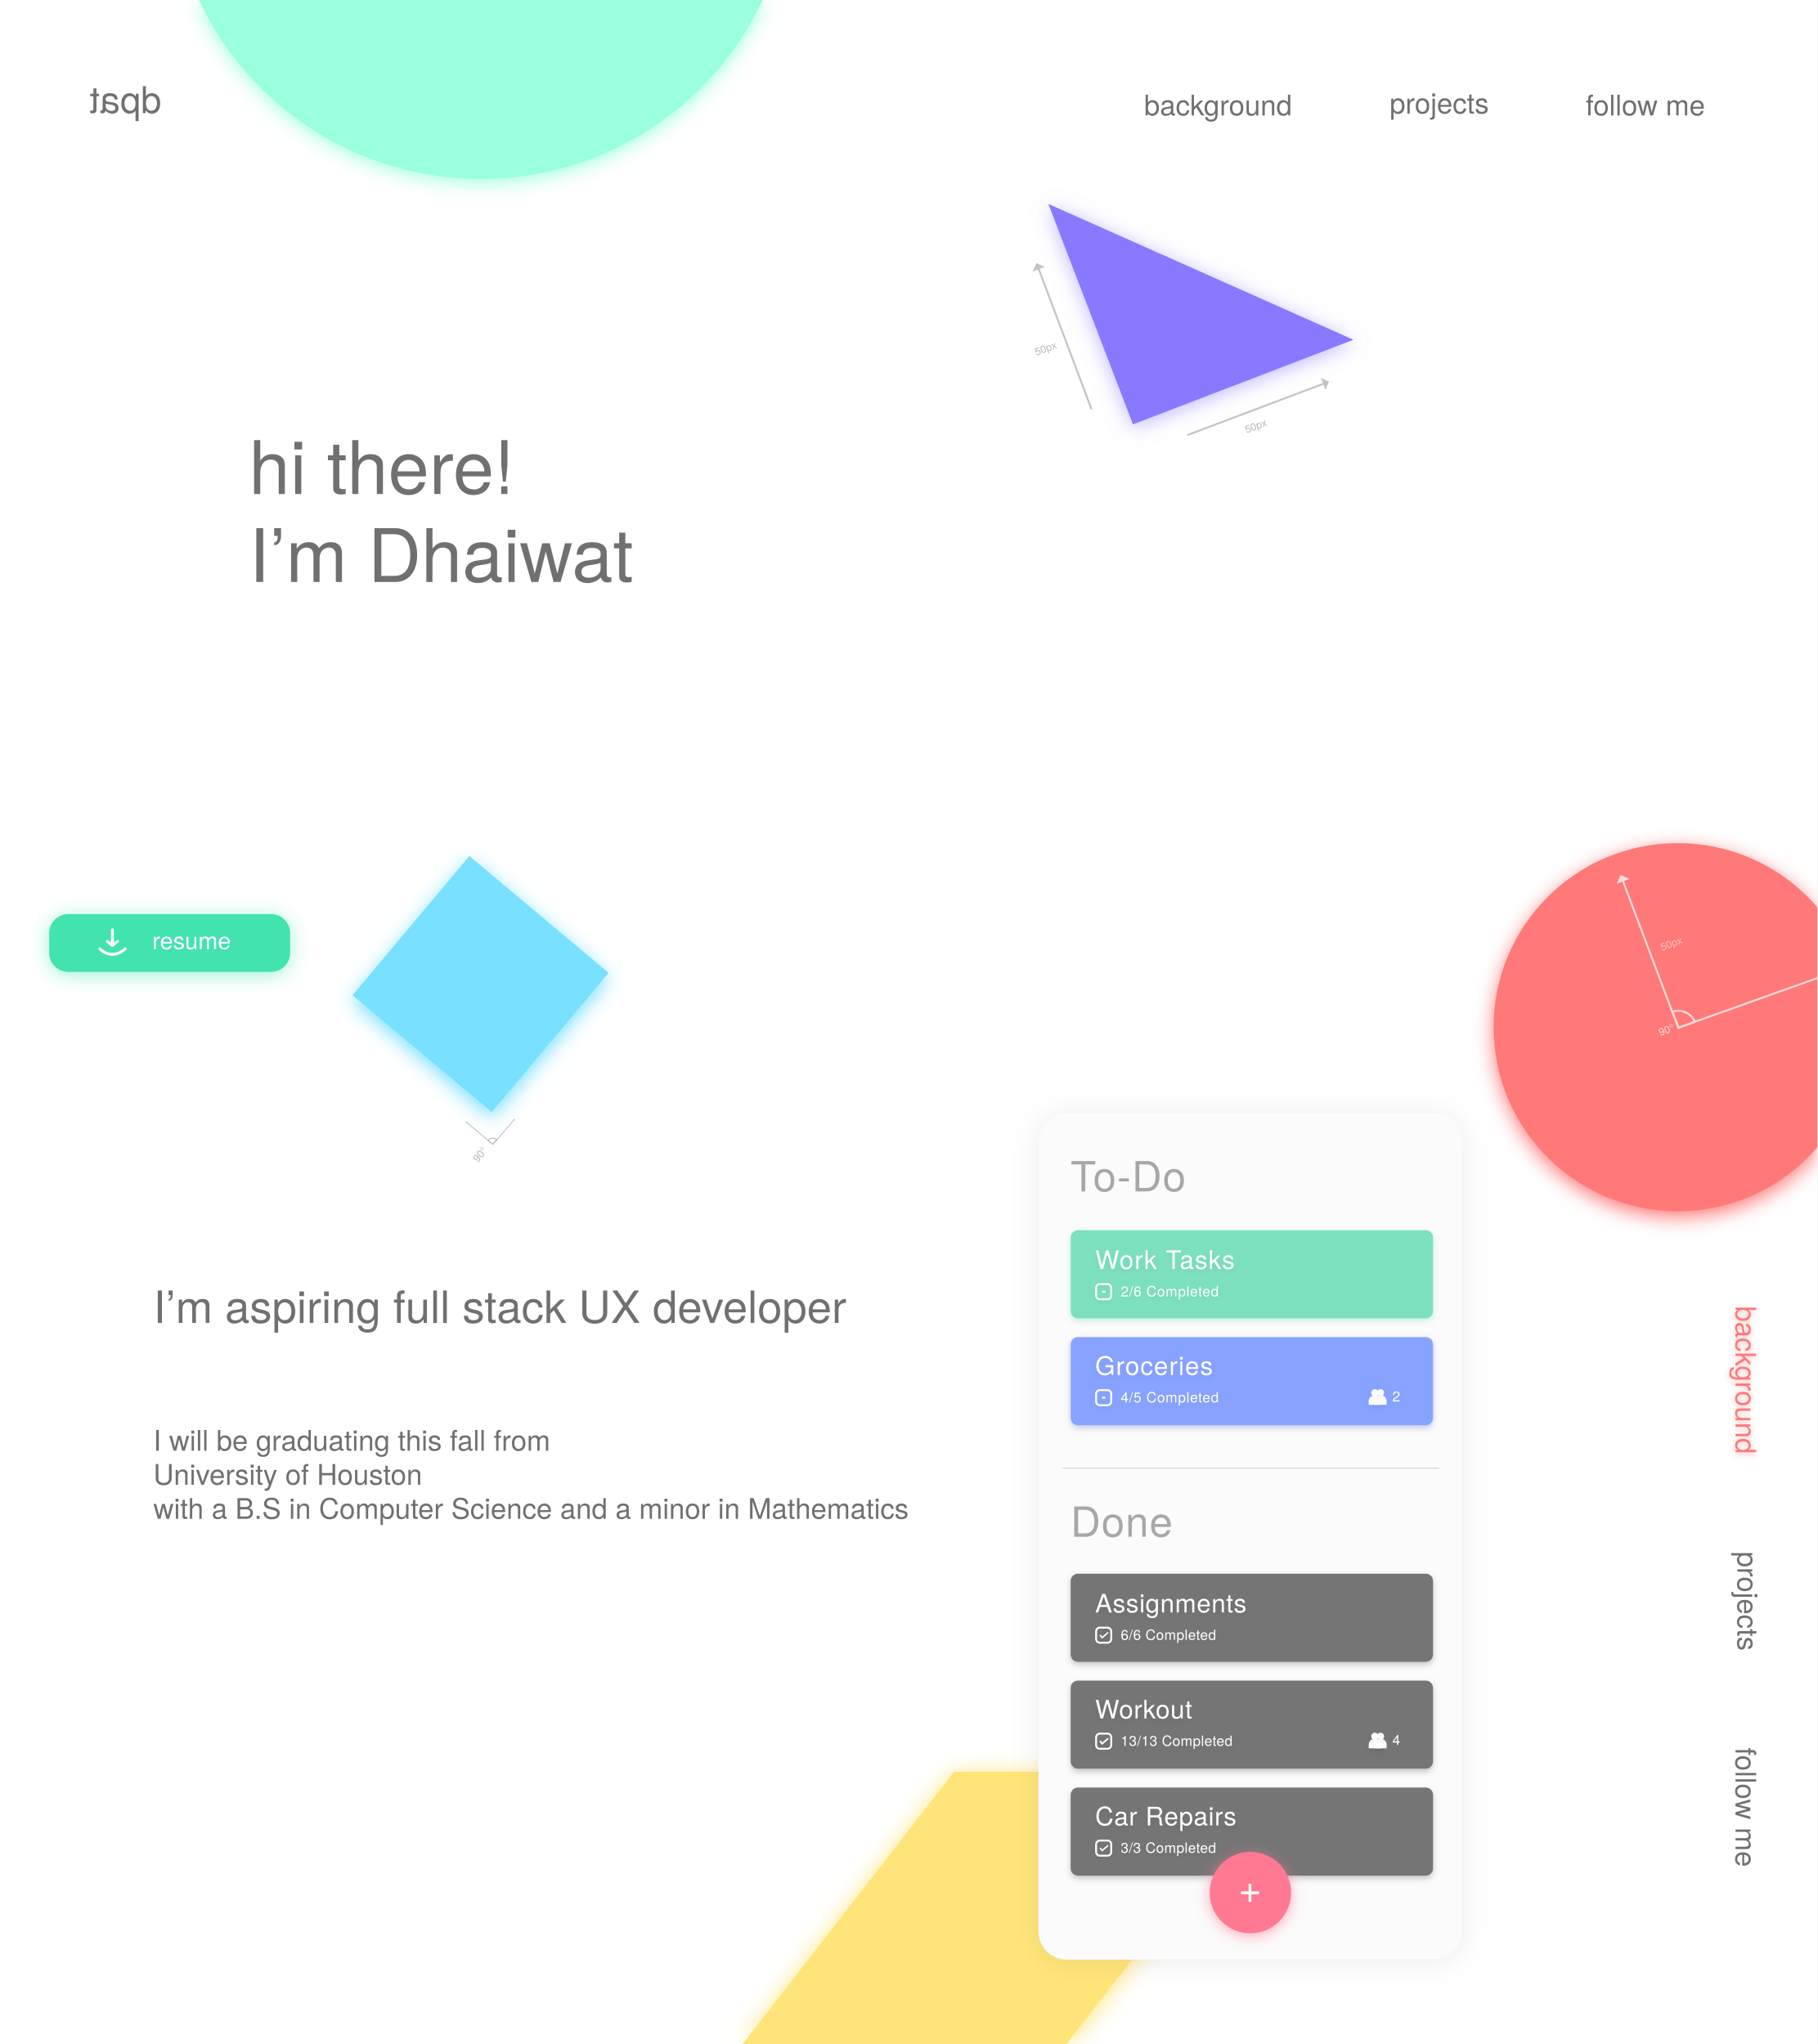
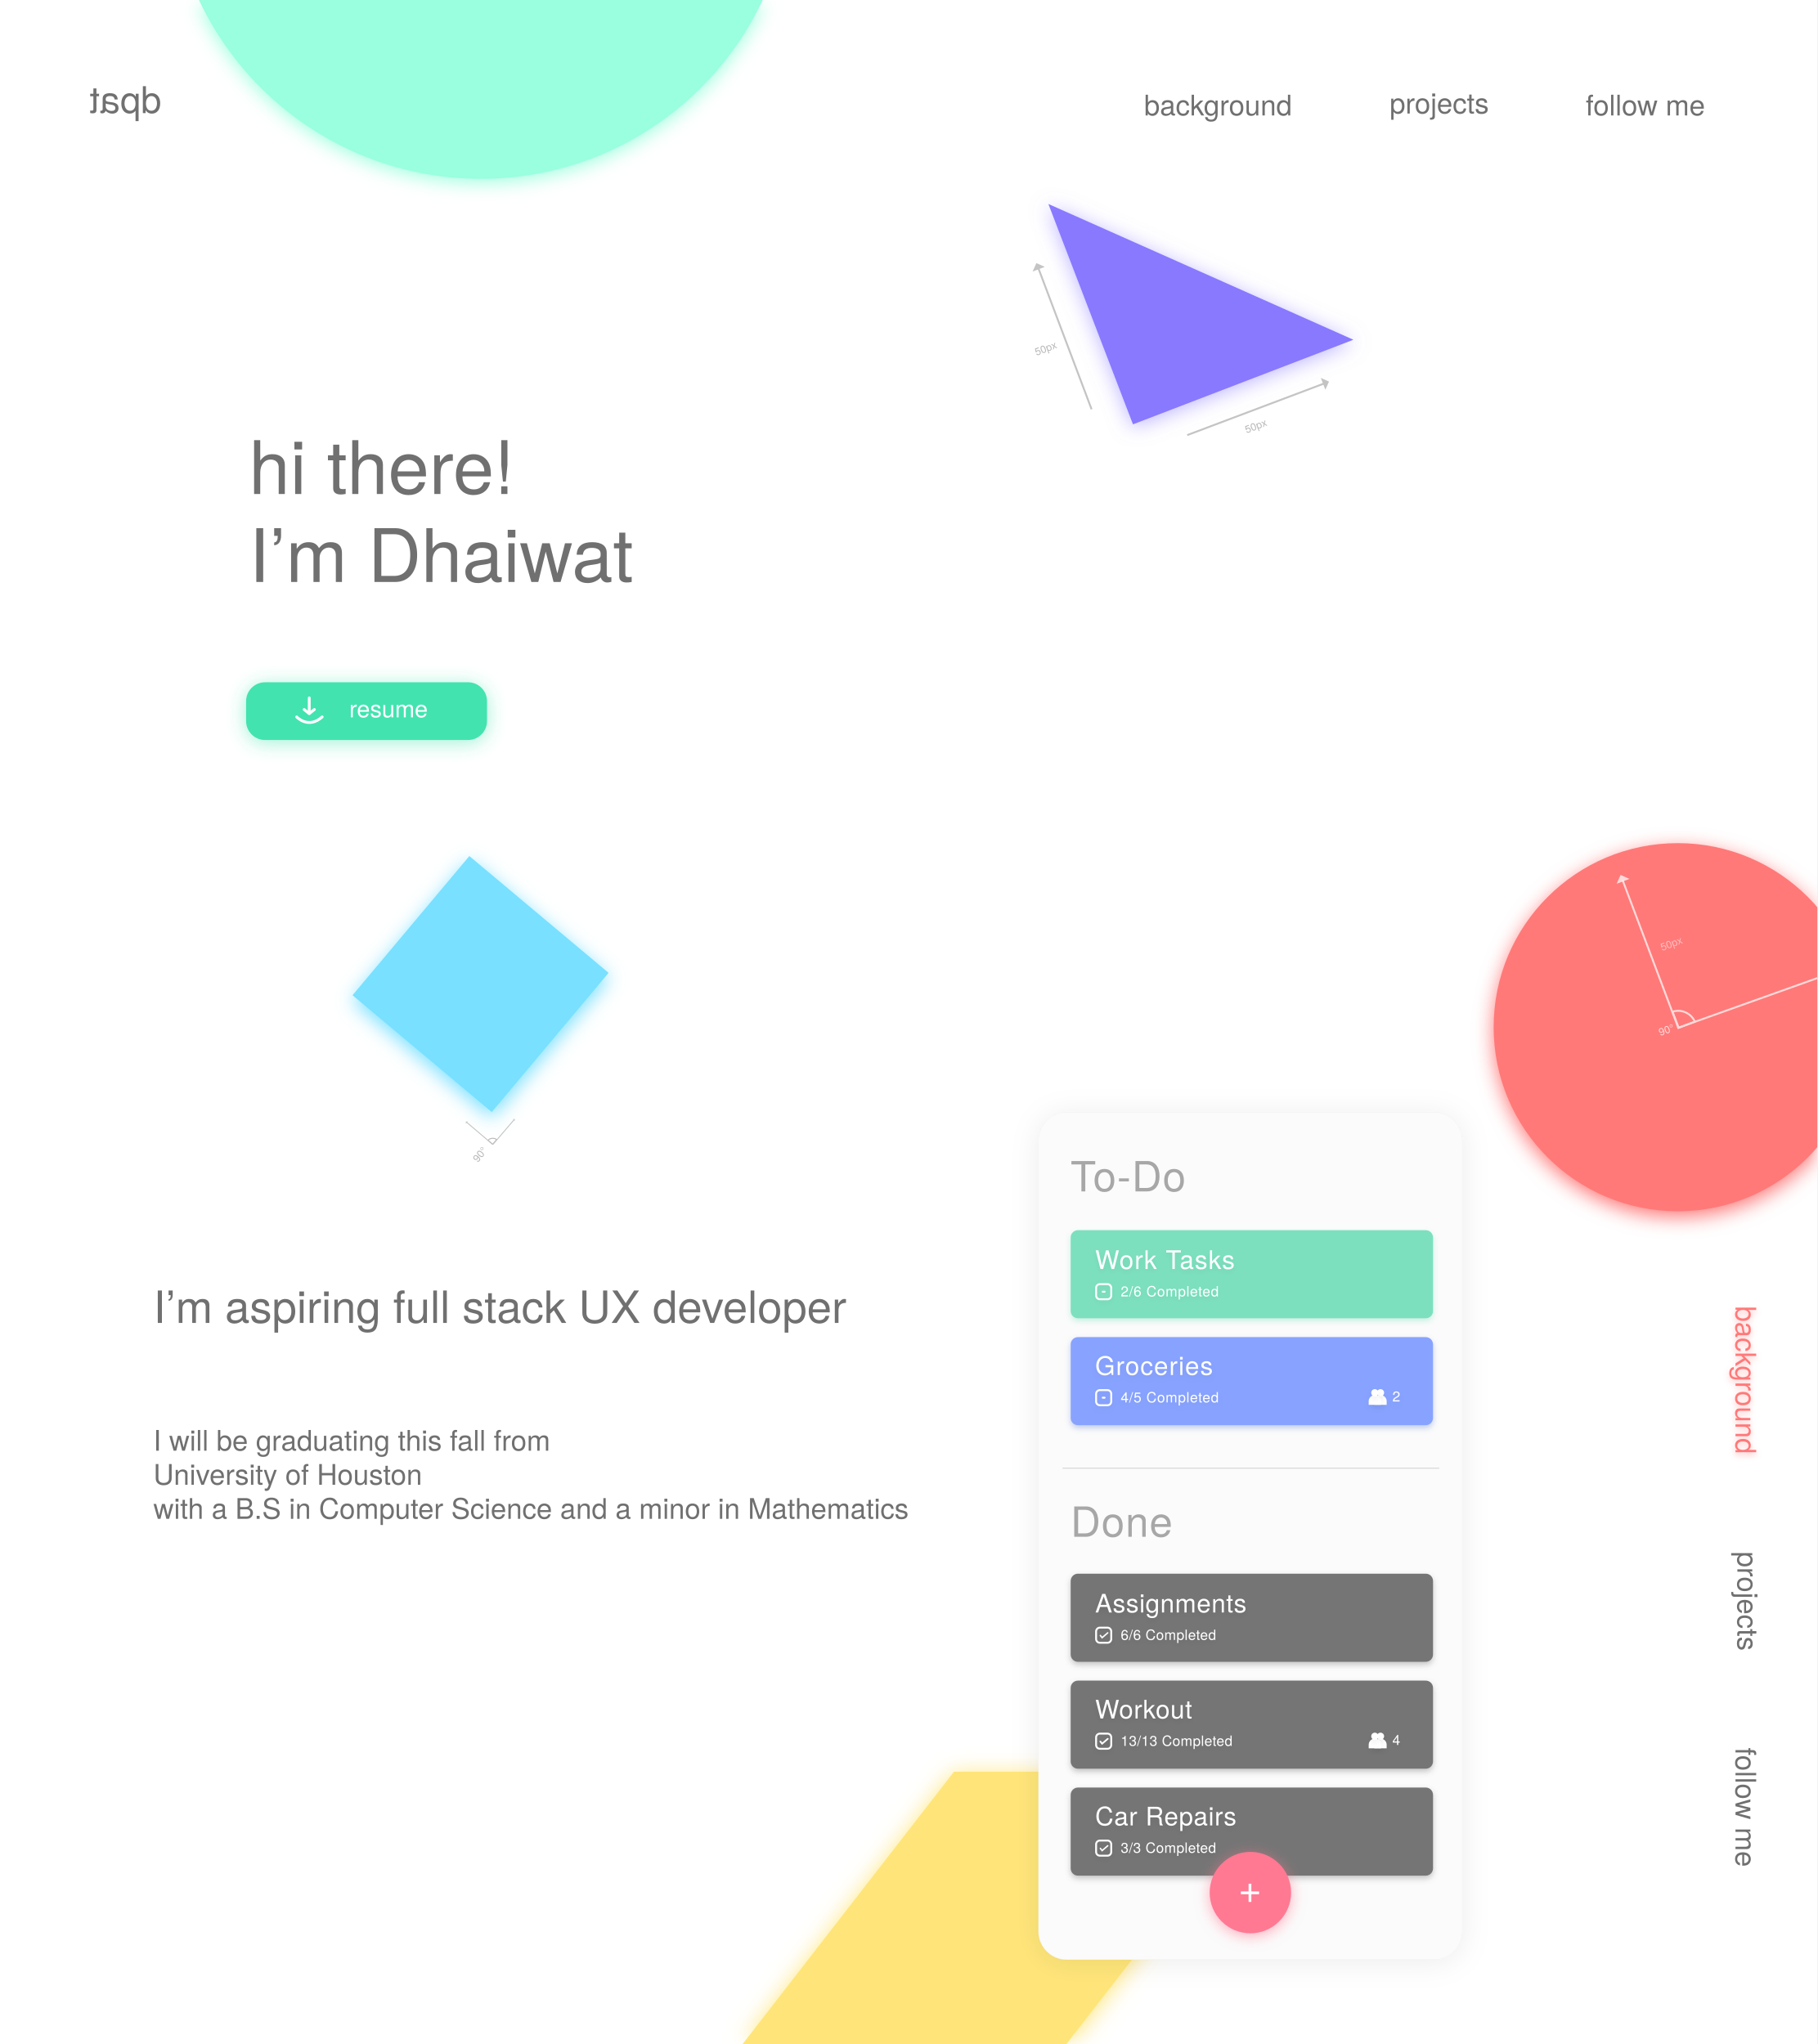
<svg xmlns="http://www.w3.org/2000/svg" viewBox="0 0 1920 2160">
  <defs>
    <style>
      .cls-1 {
        clip-path: url(#clip-Web_1920_1);
      }

      .cls-2 {
        fill: #ffe579;
      }

      .cls-3 {
        fill: #79e0ff;
      }

      .cls-10, .cls-11, .cls-4, .cls-45, .cls-8, .cls-9 {
        fill: #707070;
      }

      .cls-32, .cls-36, .cls-4 {
        font-size: 11px;
      }

      .cls-10, .cls-11, .cls-16, .cls-18, .cls-21, .cls-25, .cls-28, .cls-32, .cls-36, .cls-37, .cls-4, .cls-41, .cls-8, .cls-9 {
        font-family: HelveticaNeue, Helvetica Neue;
      }

      .cls-32, .cls-33, .cls-4 {
        opacity: 0.5;
      }

      .cls-5 {
        fill: #8879ff;
      }

      .cls-37, .cls-6 {
        fill: #ff7979;
      }

      .cls-7 {
        fill: #99ffde;
      }

      .cls-8 {
        font-size: 39px;
      }

      .cls-9 {
        font-size: 78px;
      }

      .cls-10 {
        font-size: 47px;
      }

      .cls-11, .cls-37 {
        font-size: 30px;
      }

      .cls-12, .cls-17, .cls-23, .cls-26, .cls-29, .cls-30, .cls-33, .cls-34, .cls-35, .cls-39, .cls-40, .cls-44 {
        fill: none;
      }

      .cls-12, .cls-34 {
        stroke: #c4c4c4;
      }

      .cls-12, .cls-17, .cls-29, .cls-30 {
        stroke-width: 2px;
      }

      .cls-13 {
        fill: #c4c4c4;
      }

      .cls-14 {
        fill: #fbfbfb;
      }

      .cls-15 {
        fill: #7ce0be;
      }

      .cls-16, .cls-18, .cls-19, .cls-21, .cls-25, .cls-28, .cls-31, .cls-32, .cls-41 {
        fill: #fff;
      }

      .cls-16, .cls-25 {
        font-size: 27px;
      }

      .cls-16, .cls-18, .cls-28 {
        letter-spacing: 0.035em;
      }

      .cls-17, .cls-26, .cls-29, .cls-39, .cls-40 {
        stroke: #fff;
      }

      .cls-18, .cls-21 {
        font-size: 15px;
      }

      .cls-20 {
        fill: #88a3ff;
      }

      .cls-21, .cls-22, .cls-25 {
        letter-spacing: 0.02em;
      }

      .cls-22 {
        fill: rgba(112,112,112,0.6);
        font-size: 44px;
        font-family: HelveticaNeue-Medium, Helvetica Neue;
        font-weight: 500;
      }

      .cls-23 {
        stroke: rgba(112,112,112,0.27);
      }

      .cls-24 {
        fill: #747474;
      }

      .cls-26, .cls-39, .cls-40 {
        stroke-linecap: round;
      }

      .cls-26 {
        stroke-width: 1.5px;
      }

      .cls-27 {
        fill: #ff7993;
      }

      .cls-28 {
        font-size: 43px;
      }

      .cls-29, .cls-31 {
        opacity: 0.718;
      }

      .cls-30 {
        stroke: #ffd9d9;
      }

      .cls-36, .cls-46 {
        fill: #ffd9d9;
      }

      .cls-38 {
        fill: #42e3af;
      }

      .cls-39, .cls-40 {
        stroke-width: 3px;
      }

      .cls-40 {
        stroke-linejoin: round;
      }

      .cls-41 {
        font-size: 25px;
      }

      .cls-42, .cls-43, .cls-45, .cls-46 {
        stroke: none;
      }

      .cls-43 {
        fill: rgba(112,112,112,0.15);
      }

      .cls-47 {
        filter: url(#Rectangle_6);
      }

      .cls-48 {
        filter: url(#background);
      }

      .cls-49 {
        filter: url(#Path_21);
      }

      .cls-50 {
        filter: url(#Path_6);
      }

      .cls-51 {
        filter: url(#Title-3);
      }

      .cls-52 {
        filter: url(#Completed_Count-3);
      }

      .cls-53 {
        filter: url(#Check-Box-3);
      }

      .cls-54 {
        filter: url(#Path_5-3);
      }

      .cls-55 {
        filter: url(#Path_20);
      }

      .cls-56 {
        filter: url(#Path_19);
      }

      .cls-57 {
        filter: url(#Title-2);
      }

      .cls-58 {
        filter: url(#Share_Count-2);
      }

      .cls-59 {
        filter: url(#Head_1-2);
      }

      .cls-60 {
        filter: url(#Body_1-2);
      }

      .cls-61 {
        filter: url(#Head_2-2);
      }

      .cls-62 {
        filter: url(#Body_3-2);
      }

      .cls-63 {
        filter: url(#Completed_Count-2);
      }

      .cls-64 {
        filter: url(#Check-Box-2);
      }

      .cls-65 {
        filter: url(#Path_5-2);
      }

      .cls-66 {
        filter: url(#Path_18);
      }

      .cls-67 {
        filter: url(#_6_6_Completed);
      }

      .cls-68 {
        filter: url(#Rectangle_4-2);
      }

      .cls-69 {
        filter: url(#Assignments);
      }

      .cls-70 {
        filter: url(#Path_4-2);
      }

      .cls-71 {
        filter: url(#Title);
      }

      .cls-72 {
        filter: url(#Incomp_Marker-2);
      }

      .cls-73 {
        filter: url(#Share_Count);
      }

      .cls-74 {
        filter: url(#Head_1);
      }

      .cls-75 {
        filter: url(#Body_1);
      }

      .cls-76 {
        filter: url(#Head_2);
      }

      .cls-77 {
        filter: url(#Body_3);
      }

      .cls-78 {
        filter: url(#Completed_Count);
      }

      .cls-79 {
        filter: url(#Check-Box);
      }

      .cls-80 {
        filter: url(#Path_5);
      }

      .cls-81 {
        filter: url(#Incomp_Marker);
      }

      .cls-82 {
        filter: url(#_2_6_Completed);
      }

      .cls-83 {
        filter: url(#Rectangle_4);
      }

      .cls-84 {
        filter: url(#Work_Tasks);
      }

      .cls-85 {
        filter: url(#Path_4);
      }

      .cls-86 {
        filter: url(#BottomApp_Layer);
      }

      .cls-87 {
        filter: url(#Ellipse_1);
      }

      .cls-88 {
        filter: url(#Ellipse_2);
      }

      .cls-89 {
        filter: url(#Path_1);
      }

      .cls-90 {
        filter: url(#Rectangle_3);
      }

      .cls-91 {
        filter: url(#Path_17);
      }
    </style>
    <filter id="Path_17" x="700.83" y="1837.748" width="686.67" height="422.276" filterUnits="userSpaceOnUse">
      <feOffset dy="3" input="SourceAlpha" />
      <feGaussianBlur stdDeviation="12.5" result="blur" />
      <feFlood flood-color="#ffe579" />
      <feComposite operator="in" in2="blur" />
      <feComposite in="SourceGraphic" />
    </filter>
    <filter id="Rectangle_3" x="342.432" y="880.643" width="330.496" height="330.496" filterUnits="userSpaceOnUse">
      <feOffset dy="6" input="SourceAlpha" />
      <feGaussianBlur stdDeviation="10" result="blur-2" />
      <feFlood flood-color="#79e0ff" />
      <feComposite operator="in" in2="blur-2" />
      <feComposite in="SourceGraphic" />
    </filter>
    <filter id="Path_1" x="1077.592" y="99.178" width="382.23" height="382.23" filterUnits="userSpaceOnUse">
      <feOffset dy="3" input="SourceAlpha" />
      <feGaussianBlur stdDeviation="10" result="blur-3" />
      <feFlood flood-color="#8879ff" flood-opacity="0.537" />
      <feComposite operator="in" in2="blur-3" />
      <feComposite in="SourceGraphic" />
    </filter>
    <filter id="Ellipse_2" x="1548" y="867" width="449" height="449" filterUnits="userSpaceOnUse">
      <feOffset dy="6" input="SourceAlpha" />
      <feGaussianBlur stdDeviation="10" result="blur-4" />
      <feFlood flood-color="#ff7979" />
      <feComposite operator="in" in2="blur-4" />
      <feComposite in="SourceGraphic" />
    </filter>
    <filter id="Ellipse_1" x="149" y="-496" width="718" height="718" filterUnits="userSpaceOnUse">
      <feOffset dy="3" input="SourceAlpha" />
      <feGaussianBlur stdDeviation="10" result="blur-5" />
      <feFlood flood-color="#99ffde" />
      <feComposite operator="in" in2="blur-5" />
      <feComposite in="SourceGraphic" />
    </filter>
    <filter id="BottomApp_Layer" x="1052" y="1133" width="538" height="986" filterUnits="userSpaceOnUse">
      <feOffset dy="3" input="SourceAlpha" />
      <feGaussianBlur stdDeviation="15" result="blur-6" />
      <feFlood flood-opacity="0.078" />
      <feComposite operator="in" in2="blur-6" />
      <feComposite in="SourceGraphic" />
    </filter>
    <filter id="Path_4" x="1122.169" y="1294" width="400.771" height="111.083" filterUnits="userSpaceOnUse">
      <feOffset dy="3" input="SourceAlpha" />
      <feGaussianBlur stdDeviation="3" result="blur-7" />
      <feFlood flood-color="#7ce0be" flood-opacity="0.412" />
      <feComposite operator="in" in2="blur-7" />
      <feComposite in="SourceGraphic" />
    </filter>
    <filter id="Work_Tasks" x="1148" y="1309" width="164" height="50" filterUnits="userSpaceOnUse">
      <feOffset dy="3" input="SourceAlpha" />
      <feGaussianBlur stdDeviation="3" result="blur-8" />
      <feFlood flood-opacity="0.059" />
      <feComposite operator="in" in2="blur-8" />
      <feComposite in="SourceGraphic" />
    </filter>
    <filter id="Rectangle_4" x="1148" y="1350" width="36" height="36" filterUnits="userSpaceOnUse">
      <feOffset dy="3" input="SourceAlpha" />
      <feGaussianBlur stdDeviation="3" result="blur-9" />
      <feFlood flood-opacity="0.059" />
      <feComposite operator="in" in2="blur-9" />
      <feComposite in="SourceGraphic" />
    </filter>
    <filter id="_2_6_Completed" x="1175" y="1350" width="125" height="35" filterUnits="userSpaceOnUse">
      <feOffset dy="3" input="SourceAlpha" />
      <feGaussianBlur stdDeviation="3" result="blur-10" />
      <feFlood flood-opacity="0.059" />
      <feComposite operator="in" in2="blur-10" />
      <feComposite in="SourceGraphic" />
    </filter>
    <filter id="Incomp_Marker" x="1155" y="1358" width="22" height="20" filterUnits="userSpaceOnUse">
      <feOffset dy="3" input="SourceAlpha" />
      <feGaussianBlur stdDeviation="3" result="blur-11" />
      <feFlood flood-opacity="0.059" />
      <feComposite operator="in" in2="blur-11" />
      <feComposite in="SourceGraphic" />
    </filter>
    <filter id="Path_5" x="1122.169" y="1407" width="400.771" height="111.083" filterUnits="userSpaceOnUse">
      <feOffset dy="3" input="SourceAlpha" />
      <feGaussianBlur stdDeviation="3" result="blur-12" />
      <feFlood flood-color="#6f86d1" flood-opacity="0.412" />
      <feComposite operator="in" in2="blur-12" />
      <feComposite in="SourceGraphic" />
    </filter>
    <filter id="Check-Box" x="1148" y="1462" width="36" height="36" filterUnits="userSpaceOnUse">
      <feOffset dy="3" input="SourceAlpha" />
      <feGaussianBlur stdDeviation="3" result="blur-13" />
      <feFlood flood-opacity="0.059" />
      <feComposite operator="in" in2="blur-13" />
      <feComposite in="SourceGraphic" />
    </filter>
    <filter id="Completed_Count" x="1175" y="1462" width="125" height="35" filterUnits="userSpaceOnUse">
      <feOffset dy="3" input="SourceAlpha" />
      <feGaussianBlur stdDeviation="3" result="blur-14" />
      <feFlood flood-opacity="0.059" />
      <feComposite operator="in" in2="blur-14" />
      <feComposite in="SourceGraphic" />
    </filter>
    <filter id="Body_3" x="1443" y="1468.256" width="30.958" height="28.277" filterUnits="userSpaceOnUse">
      <feOffset dy="3" input="SourceAlpha" />
      <feGaussianBlur stdDeviation="3" result="blur-15" />
      <feFlood flood-opacity="0.051" />
      <feComposite operator="in" in2="blur-15" />
      <feComposite in="SourceGraphic" />
    </filter>
    <filter id="Head_2" x="1445.681" y="1462" width="25.596" height="25.596" filterUnits="userSpaceOnUse">
      <feOffset dy="3" input="SourceAlpha" />
      <feGaussianBlur stdDeviation="3" result="blur-16" />
      <feFlood flood-opacity="0.078" />
      <feComposite operator="in" in2="blur-16" />
      <feComposite in="SourceGraphic" />
    </filter>
    <filter id="Body_1" x="1437" y="1468.256" width="30.958" height="28.277" filterUnits="userSpaceOnUse">
      <feOffset dy="3" input="SourceAlpha" />
      <feGaussianBlur stdDeviation="3" result="blur-17" />
      <feFlood flood-opacity="0.051" />
      <feComposite operator="in" in2="blur-17" />
      <feComposite in="SourceGraphic" />
    </filter>
    <filter id="Head_1" x="1439.681" y="1462" width="25.596" height="25.596" filterUnits="userSpaceOnUse">
      <feOffset dy="3" input="SourceAlpha" />
      <feGaussianBlur stdDeviation="3" result="blur-18" />
      <feFlood flood-opacity="0.078" />
      <feComposite operator="in" in2="blur-18" />
      <feComposite in="SourceGraphic" />
    </filter>
    <filter id="Share_Count" x="1462" y="1461" width="27" height="35" filterUnits="userSpaceOnUse">
      <feOffset dy="3" input="SourceAlpha" />
      <feGaussianBlur stdDeviation="3" result="blur-19" />
      <feFlood flood-opacity="0.078" />
      <feComposite operator="in" in2="blur-19" />
      <feComposite in="SourceGraphic" />
    </filter>
    <filter id="Incomp_Marker-2" x="1155" y="1470" width="22" height="20" filterUnits="userSpaceOnUse">
      <feOffset dy="3" input="SourceAlpha" />
      <feGaussianBlur stdDeviation="3" result="blur-20" />
      <feFlood flood-opacity="0.059" />
      <feComposite operator="in" in2="blur-20" />
      <feComposite in="SourceGraphic" />
    </filter>
    <filter id="Title" x="1148" y="1421" width="143" height="50" filterUnits="userSpaceOnUse">
      <feOffset dy="3" input="SourceAlpha" />
      <feGaussianBlur stdDeviation="3" result="blur-21" />
      <feFlood flood-opacity="0.059" />
      <feComposite operator="in" in2="blur-21" />
      <feComposite in="SourceGraphic" />
    </filter>
    <filter id="Path_4-2" x="1122.169" y="1657" width="400.771" height="111.083" filterUnits="userSpaceOnUse">
      <feOffset dy="3" input="SourceAlpha" />
      <feGaussianBlur stdDeviation="3" result="blur-22" />
      <feFlood flood-color="#747474" flood-opacity="0.412" />
      <feComposite operator="in" in2="blur-22" />
      <feComposite in="SourceGraphic" />
    </filter>
    <filter id="Assignments" x="1147" y="1672" width="180" height="50" filterUnits="userSpaceOnUse">
      <feOffset dy="3" input="SourceAlpha" />
      <feGaussianBlur stdDeviation="3" result="blur-23" />
      <feFlood flood-opacity="0.078" />
      <feComposite operator="in" in2="blur-23" />
      <feComposite in="SourceGraphic" />
    </filter>
    <filter id="Rectangle_4-2" x="1148" y="1713" width="36" height="36" filterUnits="userSpaceOnUse">
      <feOffset dy="3" input="SourceAlpha" />
      <feGaussianBlur stdDeviation="3" result="blur-24" />
      <feFlood flood-opacity="0.078" />
      <feComposite operator="in" in2="blur-24" />
      <feComposite in="SourceGraphic" />
    </filter>
    <filter id="_6_6_Completed" x="1175" y="1713" width="122" height="35" filterUnits="userSpaceOnUse">
      <feOffset dy="3" input="SourceAlpha" />
      <feGaussianBlur stdDeviation="3" result="blur-25" />
      <feFlood flood-opacity="0.078" />
      <feComposite operator="in" in2="blur-25" />
      <feComposite in="SourceGraphic" />
    </filter>
    <filter id="Path_18" x="1152.75" y="1718.75" width="27.317" height="24.951" filterUnits="userSpaceOnUse">
      <feOffset dy="3" input="SourceAlpha" />
      <feGaussianBlur stdDeviation="3" result="blur-26" />
      <feFlood flood-opacity="0.078" />
      <feComposite operator="in" in2="blur-26" />
      <feComposite in="SourceGraphic" />
    </filter>
    <filter id="Path_5-2" x="1122.169" y="1770" width="400.771" height="111.083" filterUnits="userSpaceOnUse">
      <feOffset dy="3" input="SourceAlpha" />
      <feGaussianBlur stdDeviation="3" result="blur-27" />
      <feFlood flood-color="#747474" flood-opacity="0.412" />
      <feComposite operator="in" in2="blur-27" />
      <feComposite in="SourceGraphic" />
    </filter>
    <filter id="Check-Box-2" x="1148" y="1825" width="36" height="36" filterUnits="userSpaceOnUse">
      <feOffset dy="3" input="SourceAlpha" />
      <feGaussianBlur stdDeviation="3" result="blur-28" />
      <feFlood flood-opacity="0.078" />
      <feComposite operator="in" in2="blur-28" />
      <feComposite in="SourceGraphic" />
    </filter>
    <filter id="Completed_Count-2" x="1175" y="1825" width="139" height="35" filterUnits="userSpaceOnUse">
      <feOffset dy="3" input="SourceAlpha" />
      <feGaussianBlur stdDeviation="3" result="blur-29" />
      <feFlood flood-opacity="0.078" />
      <feComposite operator="in" in2="blur-29" />
      <feComposite in="SourceGraphic" />
    </filter>
    <filter id="Body_3-2" x="1443" y="1831.256" width="30.958" height="28.277" filterUnits="userSpaceOnUse">
      <feOffset dy="3" input="SourceAlpha" />
      <feGaussianBlur stdDeviation="3" result="blur-30" />
      <feFlood flood-opacity="0.051" />
      <feComposite operator="in" in2="blur-30" />
      <feComposite in="SourceGraphic" />
    </filter>
    <filter id="Head_2-2" x="1445.681" y="1825" width="25.596" height="25.596" filterUnits="userSpaceOnUse">
      <feOffset dy="3" input="SourceAlpha" />
      <feGaussianBlur stdDeviation="3" result="blur-31" />
      <feFlood flood-opacity="0.078" />
      <feComposite operator="in" in2="blur-31" />
      <feComposite in="SourceGraphic" />
    </filter>
    <filter id="Body_1-2" x="1437" y="1831.256" width="30.958" height="28.277" filterUnits="userSpaceOnUse">
      <feOffset dy="3" input="SourceAlpha" />
      <feGaussianBlur stdDeviation="3" result="blur-32" />
      <feFlood flood-opacity="0.051" />
      <feComposite operator="in" in2="blur-32" />
      <feComposite in="SourceGraphic" />
    </filter>
    <filter id="Head_1-2" x="1439.681" y="1825" width="25.596" height="25.596" filterUnits="userSpaceOnUse">
      <feOffset dy="3" input="SourceAlpha" />
      <feGaussianBlur stdDeviation="3" result="blur-33" />
      <feFlood flood-opacity="0.078" />
      <feComposite operator="in" in2="blur-33" />
      <feComposite in="SourceGraphic" />
    </filter>
    <filter id="Share_Count-2" x="1462" y="1824" width="27" height="35" filterUnits="userSpaceOnUse">
      <feOffset dy="3" input="SourceAlpha" />
      <feGaussianBlur stdDeviation="3" result="blur-34" />
      <feFlood flood-opacity="0.078" />
      <feComposite operator="in" in2="blur-34" />
      <feComposite in="SourceGraphic" />
    </filter>
    <filter id="Title-2" x="1148" y="1784" width="123" height="50" filterUnits="userSpaceOnUse">
      <feOffset dy="3" input="SourceAlpha" />
      <feGaussianBlur stdDeviation="3" result="blur-35" />
      <feFlood flood-opacity="0.078" />
      <feComposite operator="in" in2="blur-35" />
      <feComposite in="SourceGraphic" />
    </filter>
    <filter id="Path_19" x="1152.75" y="1830.75" width="27.317" height="24.951" filterUnits="userSpaceOnUse">
      <feOffset dy="3" input="SourceAlpha" />
      <feGaussianBlur stdDeviation="3" result="blur-36" />
      <feFlood flood-opacity="0.078" />
      <feComposite operator="in" in2="blur-36" />
      <feComposite in="SourceGraphic" />
    </filter>
    <filter id="Path_20" x="1152.75" y="1830.75" width="27.317" height="24.951" filterUnits="userSpaceOnUse">
      <feOffset dy="3" input="SourceAlpha" />
      <feGaussianBlur stdDeviation="3" result="blur-37" />
      <feFlood flood-opacity="0.078" />
      <feComposite operator="in" in2="blur-37" />
      <feComposite in="SourceGraphic" />
    </filter>
    <filter id="Path_5-3" x="1122.169" y="1883" width="400.771" height="111.083" filterUnits="userSpaceOnUse">
      <feOffset dy="3" input="SourceAlpha" />
      <feGaussianBlur stdDeviation="3" result="blur-38" />
      <feFlood flood-color="#747474" flood-opacity="0.412" />
      <feComposite operator="in" in2="blur-38" />
      <feComposite in="SourceGraphic" />
    </filter>
    <filter id="Check-Box-3" x="1148" y="1938" width="36" height="36" filterUnits="userSpaceOnUse">
      <feOffset dy="3" input="SourceAlpha" />
      <feGaussianBlur stdDeviation="3" result="blur-39" />
      <feFlood flood-opacity="0.078" />
      <feComposite operator="in" in2="blur-39" />
      <feComposite in="SourceGraphic" />
    </filter>
    <filter id="Completed_Count-3" x="1175" y="1938" width="122" height="35" filterUnits="userSpaceOnUse">
      <feOffset dy="3" input="SourceAlpha" />
      <feGaussianBlur stdDeviation="3" result="blur-40" />
      <feFlood flood-opacity="0.078" />
      <feComposite operator="in" in2="blur-40" />
      <feComposite in="SourceGraphic" />
    </filter>
    <filter id="Title-3" x="1148" y="1897" width="166" height="50" filterUnits="userSpaceOnUse">
      <feOffset dy="3" input="SourceAlpha" />
      <feGaussianBlur stdDeviation="3" result="blur-41" />
      <feFlood flood-opacity="0.078" />
      <feComposite operator="in" in2="blur-41" />
      <feComposite in="SourceGraphic" />
    </filter>
    <filter id="Path_6" x="1255.5" y="1937.5" width="131" height="131" filterUnits="userSpaceOnUse">
      <feOffset dy="3" input="SourceAlpha" />
      <feGaussianBlur stdDeviation="7.5" result="blur-42" />
      <feFlood flood-color="#ff7993" flood-opacity="0.604" />
      <feComposite operator="in" in2="blur-42" />
      <feComposite in="SourceGraphic" />
    </filter>
    <filter id="Path_21" x="1152.75" y="1943.75" width="27.317" height="24.951" filterUnits="userSpaceOnUse">
      <feOffset dy="3" input="SourceAlpha" />
      <feGaussianBlur stdDeviation="3" result="blur-43" />
      <feFlood flood-opacity="0.078" />
      <feComposite operator="in" in2="blur-43" />
      <feComposite in="SourceGraphic" />
    </filter>
    <filter id="background" x="1817.5" y="1373.5" width="54" height="180" filterUnits="userSpaceOnUse">
      <feOffset dy="3" input="SourceAlpha" />
      <feGaussianBlur stdDeviation="3" result="blur-44" />
      <feFlood flood-color="#ff7979" flood-opacity="0.455" />
      <feComposite operator="in" in2="blur-44" />
      <feComposite in="SourceGraphic" />
    </filter>
-     <filter id="Rectangle_6" x="22" y="939" width="314.51" height="120.983" filterUnits="userSpaceOnUse">
+     <filter id="Rectangle_6" x="230" y="694" width="314.51" height="120.983" filterUnits="userSpaceOnUse">
      <feOffset dy="3" input="SourceAlpha" />
      <feGaussianBlur stdDeviation="10" result="blur-45" />
      <feFlood flood-color="#42e3af" flood-opacity="0.494" />
      <feComposite operator="in" in2="blur-45" />
      <feComposite in="SourceGraphic" />
    </filter>
    <clipPath id="clip-Web_1920_1">
      <rect width="1920" height="2160" />
    </clipPath>
  </defs>
  <g id="Web_1920_1" data-name="Web 1920 – 1" class="cls-1">
    <rect class="cls-19" width="1920" height="2160" />
    <g class="cls-91" transform="matrix(1, 0, 0, 1, 0, 0)">
      <path id="Path_17-2" data-name="Path 17" class="cls-2" d="M269.522,70.248H611.67L342.148,417.524H0Z" transform="translate(738.33 1802)" />
    </g>
    <g class="cls-90" transform="matrix(1, 0, 0, 1, 0, 0)">
      <rect id="Rectangle_3-2" data-name="Rectangle 3" class="cls-3" width="192" height="192" transform="translate(495.85 904.64) rotate(40)" />
    </g>
    <text id="_50px" data-name="50px" class="cls-4" transform="translate(1095 376) rotate(-21)">
      <tspan x="0" y="0">50px</tspan>
    </text>
    <g class="cls-89" transform="matrix(1, 0, 0, 1, 0, 0)">
      <path id="Path_1-2" data-name="Path 1" class="cls-5" d="M0,0,249.414,249.414H0Z" transform="translate(1107.59 215.56) rotate(-21)" />
    </g>
    <g class="cls-88" transform="matrix(1, 0, 0, 1, 0, 0)">
      <circle id="Ellipse_2-2" data-name="Ellipse 2" class="cls-6" cx="194.5" cy="194.5" r="194.5" transform="translate(1578 891)" />
    </g>
    <g class="cls-87" transform="matrix(1, 0, 0, 1, 0, 0)">
      <circle id="Ellipse_1-2" data-name="Ellipse 1" class="cls-7" cx="329" cy="329" r="329" transform="translate(179 -469)" />
    </g>
    <text id="dpat" class="cls-8" transform="matrix(-1, 0, 0, 1, 130.5, 119.5)">
      <tspan x="-39.741" y="0">dpat</tspan>
    </text>
    <text id="hi_there_I_m_Dhaiwat" data-name="hi there! I’m Dhaiwat" class="cls-9" transform="translate(263 522)">
      <tspan x="0" y="0">hi there!</tspan>
      <tspan x="0" y="93">I’m Dhaiwat</tspan>
    </text>
    <text id="I_m_aspiring_full_stack_UX_developer" data-name="I’m aspiring full stack UX developer" class="cls-10" transform="translate(162 1398)">
      <tspan x="0" y="0">I’m aspiring full stack UX developer</tspan>
    </text>
    <text id="background-2" data-name="background" class="cls-11" transform="translate(1289 122)">
      <tspan x="-80.31" y="0">background</tspan>
    </text>
    <text id="follow_me" data-name="follow me" class="cls-11" transform="translate(1740 122)">
      <tspan x="-64.71" y="0">follow me</tspan>
    </text>
    <line id="Line_1" data-name="Line 1" class="cls-12" x2="56.133" y2="148.873" transform="translate(1097.092 283.627)" />
    <path id="Path_2" data-name="Path 2" class="cls-13" d="M0,0,9.743,9.743H0Z" transform="translate(1103.815 282.006) rotate(114)" />
    <line id="Line_2" data-name="Line 2" class="cls-12" x2="54.443" y2="144.392" transform="translate(1398.639 405.353) rotate(90)" />
    <path id="Path_3" data-name="Path 3" class="cls-13" d="M0,0,9.45,9.45H0Z" transform="translate(1400.21 411.874) rotate(-156)" />
    <text id="_50px-2" data-name="50px" class="cls-4" transform="translate(1317 458) rotate(-21)">
      <tspan x="0" y="0">50px</tspan>
    </text>
    <g id="ToDo_App_" data-name="ToDo App " transform="translate(205 958)">
      <g class="cls-86" transform="matrix(1, 0, 0, 1, -205, -958)">
        <g id="BottomApp_Layer-2" data-name="BottomApp Layer" class="cls-14" transform="translate(1097 1175)">
          <path class="cls-42" d="M30,0H418a30,30,0,0,1,30,30V866a30,30,0,0,1-30,30H30A30,30,0,0,1,0,866V30A30,30,0,0,1,30,0Z" />
          <path class="cls-43" d="M 30 0.25 C 25.984 0.25 22.088 1.037 18.42 2.588 C 14.877 4.086 11.696 6.231 8.964 8.964 C 6.231 11.696 4.086 14.877 2.588 18.42 C 1.037 22.088 0.25 25.984 0.25 30 L 0.25 866 C 0.25 870.016 1.037 873.912 2.588 877.58 C 4.086 881.123 6.231 884.304 8.964 887.036 C 11.696 889.769 14.877 891.914 18.42 893.412 C 22.088 894.963 25.984 895.75 30 895.75 L 418 895.75 C 422.016 895.75 425.912 894.963 429.58 893.412 C 433.123 891.914 436.304 889.769 439.036 887.036 C 441.769 884.304 443.914 881.123 445.412 877.58 C 446.963 873.912 447.75 870.016 447.75 866 L 447.75 30 C 447.75 25.984 446.963 22.088 445.412 18.42 C 443.914 14.877 441.769 11.696 439.036 8.964 C 436.304 6.231 433.123 4.086 429.58 2.588 C 425.912 1.037 422.016 0.25 418 0.25 L 30 0.25 M 30 0 L 418 0 C 434.569 0 448 13.431 448 30 L 448 866 C 448 882.569 434.569 896 418 896 L 30 896 C 13.431 896 0 882.569 0 866 L 0 30 C 0 13.431 13.431 0 30 0 Z" />
        </g>
      </g>
      <g id="Work_Card" data-name="Work Card">
        <g class="cls-85" transform="matrix(1, 0, 0, 1, -205, -958)">
          <path id="Path_4-3" data-name="Path 4" class="cls-15" d="M7.86,0H374.911a7.689,7.689,0,0,1,7.86,7.507V85.576a7.689,7.689,0,0,1-7.86,7.507H7.86A7.689,7.689,0,0,1,0,85.576V7.507A7.689,7.689,0,0,1,7.86,0Z" transform="translate(1131.17 1300)" />
        </g>
        <g class="cls-84" transform="matrix(1, 0, 0, 1, -205, -958)">
          <text id="Work_Tasks-2" data-name="Work Tasks" class="cls-16" transform="translate(1157 1341)">
            <tspan x="0" y="0">Work Tasks</tspan>
          </text>
        </g>
        <g class="cls-83" transform="matrix(1, 0, 0, 1, -205, -958)">
          <g id="Rectangle_4-3" data-name="Rectangle 4" class="cls-17" transform="translate(1157 1356)">
            <rect class="cls-42" width="18" height="18" rx="5" />
            <rect class="cls-44" x="1" y="1" width="16" height="16" rx="4" />
          </g>
        </g>
        <g class="cls-82" transform="matrix(1, 0, 0, 1, -205, -958)">
          <text id="_2_6_Completed-2" data-name="2/6 Completed" class="cls-18" transform="translate(1184 1370)">
            <tspan x="0" y="0">2/6 Completed</tspan>
          </text>
        </g>
        <g class="cls-81" transform="matrix(1, 0, 0, 1, -205, -958)">
          <rect id="Incomp_Marker-3" data-name="Incomp Marker" class="cls-19" width="4" height="2" rx="1" transform="translate(1164 1364)" />
        </g>
      </g>
      <g id="Groceries_Card" data-name="Groceries Card">
        <g class="cls-80" transform="matrix(1, 0, 0, 1, -205, -958)">
          <path id="Path_5-4" data-name="Path 5" class="cls-20" d="M7.86,0H374.911a7.689,7.689,0,0,1,7.86,7.507V85.576a7.689,7.689,0,0,1-7.86,7.507H7.86A7.689,7.689,0,0,1,0,85.576V7.507A7.689,7.689,0,0,1,7.86,0Z" transform="translate(1131.17 1413)" />
        </g>
        <g class="cls-79" transform="matrix(1, 0, 0, 1, -205, -958)">
          <g id="Check-Box-4" data-name="Check-Box" class="cls-17" transform="translate(1157 1468)">
            <rect class="cls-42" width="18" height="18" rx="5" />
            <rect class="cls-44" x="1" y="1" width="16" height="16" rx="4" />
          </g>
        </g>
        <g class="cls-78" transform="matrix(1, 0, 0, 1, -205, -958)">
          <text id="Completed_Count-4" data-name="Completed Count" class="cls-18" transform="translate(1184 1482)">
            <tspan x="0" y="0">4/5 Completed</tspan>
          </text>
        </g>
        <g class="cls-77" transform="matrix(1, 0, 0, 1, -205, -958)">
          <path id="Body_3-3" data-name="Body 3" class="cls-19" d="M6.479,0h0a6.479,6.479,0,0,1,6.479,6.479v3.8a0,0,0,0,1,0,0H0a0,0,0,0,1,0,0v-3.8A6.479,6.479,0,0,1,6.479,0Z" transform="translate(1452 1474.26)" />
        </g>
        <g class="cls-76" transform="matrix(1, 0, 0, 1, -205, -958)">
          <circle id="Head_2-3" data-name="Head 2" class="cls-19" cx="3.798" cy="3.798" r="3.798" transform="translate(1454.68 1468)" />
        </g>
        <g class="cls-75" transform="matrix(1, 0, 0, 1, -205, -958)">
          <path id="Body_1-3" data-name="Body 1" class="cls-19" d="M6.479,0h0a6.479,6.479,0,0,1,6.479,6.479v3.8a0,0,0,0,1,0,0H0a0,0,0,0,1,0,0v-3.8A6.479,6.479,0,0,1,6.479,0Z" transform="translate(1446 1474.26)" />
        </g>
        <g class="cls-74" transform="matrix(1, 0, 0, 1, -205, -958)">
          <circle id="Head_1-3" data-name="Head 1" class="cls-19" cx="3.798" cy="3.798" r="3.798" transform="translate(1448.68 1468)" />
        </g>
        <g class="cls-73" transform="matrix(1, 0, 0, 1, -205, -958)">
          <text id="Share_Count-3" data-name="Share Count" class="cls-21" transform="translate(1471 1481)">
            <tspan x="0" y="0">2</tspan>
          </text>
        </g>
        <g class="cls-72" transform="matrix(1, 0, 0, 1, -205, -958)">
          <rect id="Incomp_Marker-4" data-name="Incomp Marker" class="cls-19" width="4" height="2" rx="1" transform="translate(1164 1476)" />
        </g>
        <g class="cls-71" transform="matrix(1, 0, 0, 1, -205, -958)">
          <text id="Title-4" data-name="Title" class="cls-16" transform="translate(1157 1453)">
            <tspan x="0" y="0">Groceries</tspan>
          </text>
        </g>
      </g>
      <text id="To-Do" class="cls-22" transform="translate(926 301)">
        <tspan x="0" y="0">To-Do</tspan>
      </text>
      <line id="Line_3" data-name="Line 3" class="cls-23" x2="398" transform="translate(917.5 593.5)" />
      <text id="Done" class="cls-22" transform="translate(926 666)">
        <tspan x="0" y="0">Done</tspan>
      </text>
      <g id="assignments-2" data-name="assignments" transform="translate(0 363)">
        <g class="cls-70" transform="matrix(1, 0, 0, 1, -205, -1321)">
          <path id="Path_4-4" data-name="Path 4" class="cls-24" d="M7.86,0H374.911a7.689,7.689,0,0,1,7.86,7.507V85.576a7.689,7.689,0,0,1-7.86,7.507H7.86A7.689,7.689,0,0,1,0,85.576V7.507A7.689,7.689,0,0,1,7.86,0Z" transform="translate(1131.17 1663)" />
        </g>
        <g class="cls-69" transform="matrix(1, 0, 0, 1, -205, -1321)">
          <text id="Assignments-3" data-name="Assignments" class="cls-25" transform="translate(1157 1704)">
            <tspan x="0" y="0">Assignments</tspan>
          </text>
        </g>
        <g class="cls-68" transform="matrix(1, 0, 0, 1, -205, -1321)">
          <g id="Rectangle_4-4" data-name="Rectangle 4" class="cls-17" transform="translate(1157 1719)">
            <rect class="cls-42" width="18" height="18" rx="5" />
            <rect class="cls-44" x="1" y="1" width="16" height="16" rx="4" />
          </g>
        </g>
        <g class="cls-67" transform="matrix(1, 0, 0, 1, -205, -1321)">
          <text id="_6_6_Completed-2" data-name="6/6 Completed" class="cls-21" transform="translate(1184 1733)">
            <tspan x="0" y="0">6/6 Completed</tspan>
          </text>
        </g>
        <g class="cls-66" transform="matrix(1, 0, 0, 1, -205, -1321)">
          <path id="Path_18-2" data-name="Path 18" class="cls-26" d="M0,2.792,1.861,5.125,7.817,0" transform="translate(1162.5 1725.5)" />
        </g>
      </g>
      <g id="Workout" transform="translate(0 363)">
        <g class="cls-65" transform="matrix(1, 0, 0, 1, -205, -1321)">
          <path id="Path_5-5" data-name="Path 5" class="cls-24" d="M7.86,0H374.911a7.689,7.689,0,0,1,7.86,7.507V85.576a7.689,7.689,0,0,1-7.86,7.507H7.86A7.689,7.689,0,0,1,0,85.576V7.507A7.689,7.689,0,0,1,7.86,0Z" transform="translate(1131.17 1776)" />
        </g>
        <g class="cls-64" transform="matrix(1, 0, 0, 1, -205, -1321)">
          <g id="Check-Box-5" data-name="Check-Box" class="cls-17" transform="translate(1157 1831)">
            <rect class="cls-42" width="18" height="18" rx="5" />
            <rect class="cls-44" x="1" y="1" width="16" height="16" rx="4" />
          </g>
        </g>
        <g class="cls-63" transform="matrix(1, 0, 0, 1, -205, -1321)">
          <text id="Completed_Count-5" data-name="Completed Count" class="cls-21" transform="translate(1184 1845)">
            <tspan x="0" y="0">13/13 Completed</tspan>
          </text>
        </g>
        <g class="cls-62" transform="matrix(1, 0, 0, 1, -205, -1321)">
          <path id="Body_3-4" data-name="Body 3" class="cls-19" d="M6.479,0h0a6.479,6.479,0,0,1,6.479,6.479v3.8a0,0,0,0,1,0,0H0a0,0,0,0,1,0,0v-3.8A6.479,6.479,0,0,1,6.479,0Z" transform="translate(1452 1837.26)" />
        </g>
        <g class="cls-61" transform="matrix(1, 0, 0, 1, -205, -1321)">
          <circle id="Head_2-4" data-name="Head 2" class="cls-19" cx="3.798" cy="3.798" r="3.798" transform="translate(1454.68 1831)" />
        </g>
        <g class="cls-60" transform="matrix(1, 0, 0, 1, -205, -1321)">
          <path id="Body_1-4" data-name="Body 1" class="cls-19" d="M6.479,0h0a6.479,6.479,0,0,1,6.479,6.479v3.8a0,0,0,0,1,0,0H0a0,0,0,0,1,0,0v-3.8A6.479,6.479,0,0,1,6.479,0Z" transform="translate(1446 1837.26)" />
        </g>
        <g class="cls-59" transform="matrix(1, 0, 0, 1, -205, -1321)">
          <circle id="Head_1-4" data-name="Head 1" class="cls-19" cx="3.798" cy="3.798" r="3.798" transform="translate(1448.68 1831)" />
        </g>
        <g class="cls-58" transform="matrix(1, 0, 0, 1, -205, -1321)">
          <text id="Share_Count-4" data-name="Share Count" class="cls-21" transform="translate(1471 1844)">
            <tspan x="0" y="0">4</tspan>
          </text>
        </g>
        <g class="cls-57" transform="matrix(1, 0, 0, 1, -205, -1321)">
          <text id="Title-5" data-name="Title" class="cls-25" transform="translate(1157 1816)">
            <tspan x="0" y="0">Workout</tspan>
          </text>
        </g>
        <g class="cls-56" transform="matrix(1, 0, 0, 1, -205, -1321)">
          <path id="Path_19-2" data-name="Path 19" class="cls-26" d="M0,2.792,1.861,5.125,7.817,0" transform="translate(1162.5 1837.5)" />
        </g>
        <g class="cls-55" transform="matrix(1, 0, 0, 1, -205, -1321)">
          <path id="Path_20-2" data-name="Path 20" class="cls-26" d="M0,2.792,1.861,5.125,7.817,0" transform="translate(1162.5 1837.5)" />
        </g>
      </g>
      <g id="Car_Fixes" data-name="Car Fixes" transform="translate(0 476)">
        <g class="cls-54" transform="matrix(1, 0, 0, 1, -205, -1434)">
          <path id="Path_5-6" data-name="Path 5" class="cls-24" d="M7.86,0H374.911a7.689,7.689,0,0,1,7.86,7.507V85.576a7.689,7.689,0,0,1-7.86,7.507H7.86A7.689,7.689,0,0,1,0,85.576V7.507A7.689,7.689,0,0,1,7.86,0Z" transform="translate(1131.17 1889)" />
        </g>
        <g class="cls-53" transform="matrix(1, 0, 0, 1, -205, -1434)">
          <g id="Check-Box-6" data-name="Check-Box" class="cls-17" transform="translate(1157 1944)">
            <rect class="cls-42" width="18" height="18" rx="5" />
            <rect class="cls-44" x="1" y="1" width="16" height="16" rx="4" />
          </g>
        </g>
        <g class="cls-52" transform="matrix(1, 0, 0, 1, -205, -1434)">
          <text id="Completed_Count-6" data-name="Completed Count" class="cls-21" transform="translate(1184 1958)">
            <tspan x="0" y="0">3/3 Completed</tspan>
          </text>
        </g>
        <g class="cls-51" transform="matrix(1, 0, 0, 1, -205, -1434)">
          <text id="Title-6" data-name="Title" class="cls-25" transform="translate(1157 1929)">
            <tspan x="0" y="0">Car Repairs</tspan>
          </text>
        </g>
      </g>
      <g class="cls-50" transform="matrix(1, 0, 0, 1, -205, -958)">
        <path id="Path_6-2" data-name="Path 6" class="cls-27" d="M43,0A43,43,0,1,1,0,43,43,43,0,0,1,43,0Z" transform="translate(1278 1957)" />
      </g>
      <text id="_" data-name="+" class="cls-28" transform="translate(1103 1053)">
        <tspan x="0" y="0">+</tspan>
      </text>
      <g class="cls-49" transform="matrix(1, 0, 0, 1, -205, -958)">
        <path id="Path_21-2" data-name="Path 21" class="cls-26" d="M0,2.792,1.861,5.125,7.817,0" transform="translate(1162.5 1950.5)" />
      </g>
    </g>
    <path id="Path_8" data-name="Path 8" class="cls-29" d="M0,0,58.953,156.354" transform="translate(1714.386 930.467)" />
    <path id="Path_12" data-name="Path 12" class="cls-30" d="M0,0,58.953,156.354" transform="translate(1929.42 1030.204) rotate(91)" />
    <path id="Path_7" data-name="Path 7" class="cls-31" d="M0,0,10.233,10.233H0Z" transform="translate(1721.447 928.766) rotate(114)" />
    <text id="_50px-3" data-name="50px" class="cls-32" transform="translate(1756 1005) rotate(-21)">
      <tspan x="0" y="0">50px</tspan>
    </text>
    <g id="Path_9" data-name="Path 9" class="cls-33" transform="matrix(-0.643, 0.766, -0.766, -0.643, 525.396, 1204.117)">
      <path class="cls-42" d="M0,0H7.518V7.518A7.518,7.518,0,0,1,0,0Z" />
      <path class="cls-45" d="M 1.077 1 C 1.509 3.795 3.723 6.01 6.518 6.442 L 6.518 1 L 1.077 1 M 4.76837158203125e-07 0 L 7.518 0 L 7.518 7.518 C 3.366 7.518 4.76837158203125e-07 4.152 4.76837158203125e-07 0 Z" />
    </g>
    <text id="_90_" data-name="90° " class="cls-4" transform="matrix(0.629, -0.777, 0.777, 0.629, 511.011, 1221.199)">
      <tspan x="-9.845" y="0">90° </tspan>
    </text>
    <g id="Group_1" data-name="Group 1" transform="matrix(0.875, -0.485, 0.485, 0.875, 491.297, 1185.656)">
      <line id="Line_4" data-name="Line 4" class="cls-34" x2="12.648" y2="33.545" transform="translate(1.384 1.258)" />
      <path id="Path_10" data-name="Path 10" class="cls-13" d="M0,0,2.2,2.2H0Z" transform="translate(2.899 0.893) rotate(114)" />
    </g>
    <g id="Group_2" data-name="Group 2" transform="matrix(0.94, 0.342, -0.342, 0.94, 532.139, 1178.234)">
      <line id="Line_4-2" data-name="Line 4" class="cls-34" x1="11.982" y2="31.777" transform="translate(0 1.192)" />
      <path id="Path_10-2" data-name="Path 10" class="cls-13" d="M0,2.08,2.08,0H0Z" transform="matrix(0.407, 0.914, -0.914, 0.407, 12.447, 0)" />
    </g>
    <g id="Path_11" data-name="Path 11" class="cls-35" transform="translate(1791.854 1080.176) rotate(159)">
      <path class="cls-42" d="M0,0H20.263V20.263A20.263,20.263,0,0,1,0,0Z" />
      <path class="cls-46" d="M 18.263 2 L 2.108 2 C 2.554 6.122 4.375 9.94 7.349 12.914 C 10.323 15.887 14.141 17.709 18.263 18.155 L 18.263 2 M 20.263 -5.7220458984375e-06 L 20.263 20.263 C 9.072 20.263 -3.814697265625e-06 11.191 -3.814697265625e-06 5.7220458984375e-06 L 20.263 -5.7220458984375e-06 Z" />
    </g>
    <text id="_90_2" data-name="90° " class="cls-36" transform="translate(1763.271 1091.441) rotate(-20)">
      <tspan x="-9.845" y="0">90° </tspan>
    </text>
    <text id="projects" class="cls-11" transform="translate(1522 120)">
      <tspan x="-53.895" y="0">projects</tspan>
    </text>
    <g class="cls-48" transform="matrix(1, 0, 0, 1, 0, 0)">
      <text id="background-3" data-name="background" class="cls-37" transform="translate(1833.5 1460.5) rotate(90)">
        <tspan x="-80.31" y="0">background</tspan>
      </text>
    </g>
    <text id="follow_me-2" data-name="follow me" class="cls-11" transform="translate(1833.5 1911.5) rotate(90)">
      <tspan x="-64.71" y="0">follow me</tspan>
    </text>
    <text id="projects-2" data-name="projects" class="cls-11" transform="translate(1835.5 1693.5) rotate(90)">
      <tspan x="-53.895" y="0">projects</tspan>
    </text>
    <text id="I_will_be_graduating_this_fall_from_University_of_Houston_with_a_B.S_in_Computer_Science_and_a_minor_in_Mathematics_" data-name="I will be graduating this fall from University of Houston  with a B.S in Computer Science and a minor in Mathematics " class="cls-11" transform="translate(162 1504)">
      <tspan x="0" y="29">I will be graduating this fall from</tspan>
      <tspan x="0" y="65">University of Houston </tspan>
      <tspan x="0" y="101">with a B.S in Computer Science and a minor in Mathematics </tspan>
    </text>
    <g class="cls-47" transform="matrix(1, 0, 0, 1, 0, 0)">
-       <rect id="Rectangle_6-2" data-name="Rectangle 6" class="cls-38" width="254.51" height="60.983" rx="20" transform="translate(52 966)" />
-     </g>
-     <path id="Path_22" data-name="Path 22" class="cls-39" d="M200.8,821.853s12.179,13.2,26.918,0" transform="translate(-95.351 180.77)" />
-     <path id="Path_23" data-name="Path 23" class="cls-39" d="M273.526,676.452v16.3" transform="translate(-154.818 306.066)" />
-     <path id="Path_24" data-name="Path 24" class="cls-40" d="M0,0,5.424,4.364,10.826,0" transform="translate(113.294 994.772)" />
-     <text id="resume" class="cls-41" transform="translate(160.898 1003.068)">
+       <rect id="Rectangle_6-2" data-name="Rectangle 6" class="cls-38" width="254.51" height="60.983" rx="20" transform="translate(260 721)" />
+     </g>
+     <path id="Path_22" data-name="Path 22" class="cls-39" d="M200.8,821.853s12.179,13.2,26.918,0" transform="translate(112.649 -64.23)" />
+     <path id="Path_23" data-name="Path 23" class="cls-39" d="M273.526,676.452v16.3" transform="translate(53.182 61.066)" />
+     <path id="Path_24" data-name="Path 24" class="cls-40" d="M0,0,5.424,4.364,10.826,0" transform="translate(321.294 749.772)" />
+     <text id="resume" class="cls-41" transform="translate(368.898 758.068)">
      <tspan x="0" y="0">resume</tspan>
    </text>
  </g>
</svg>
